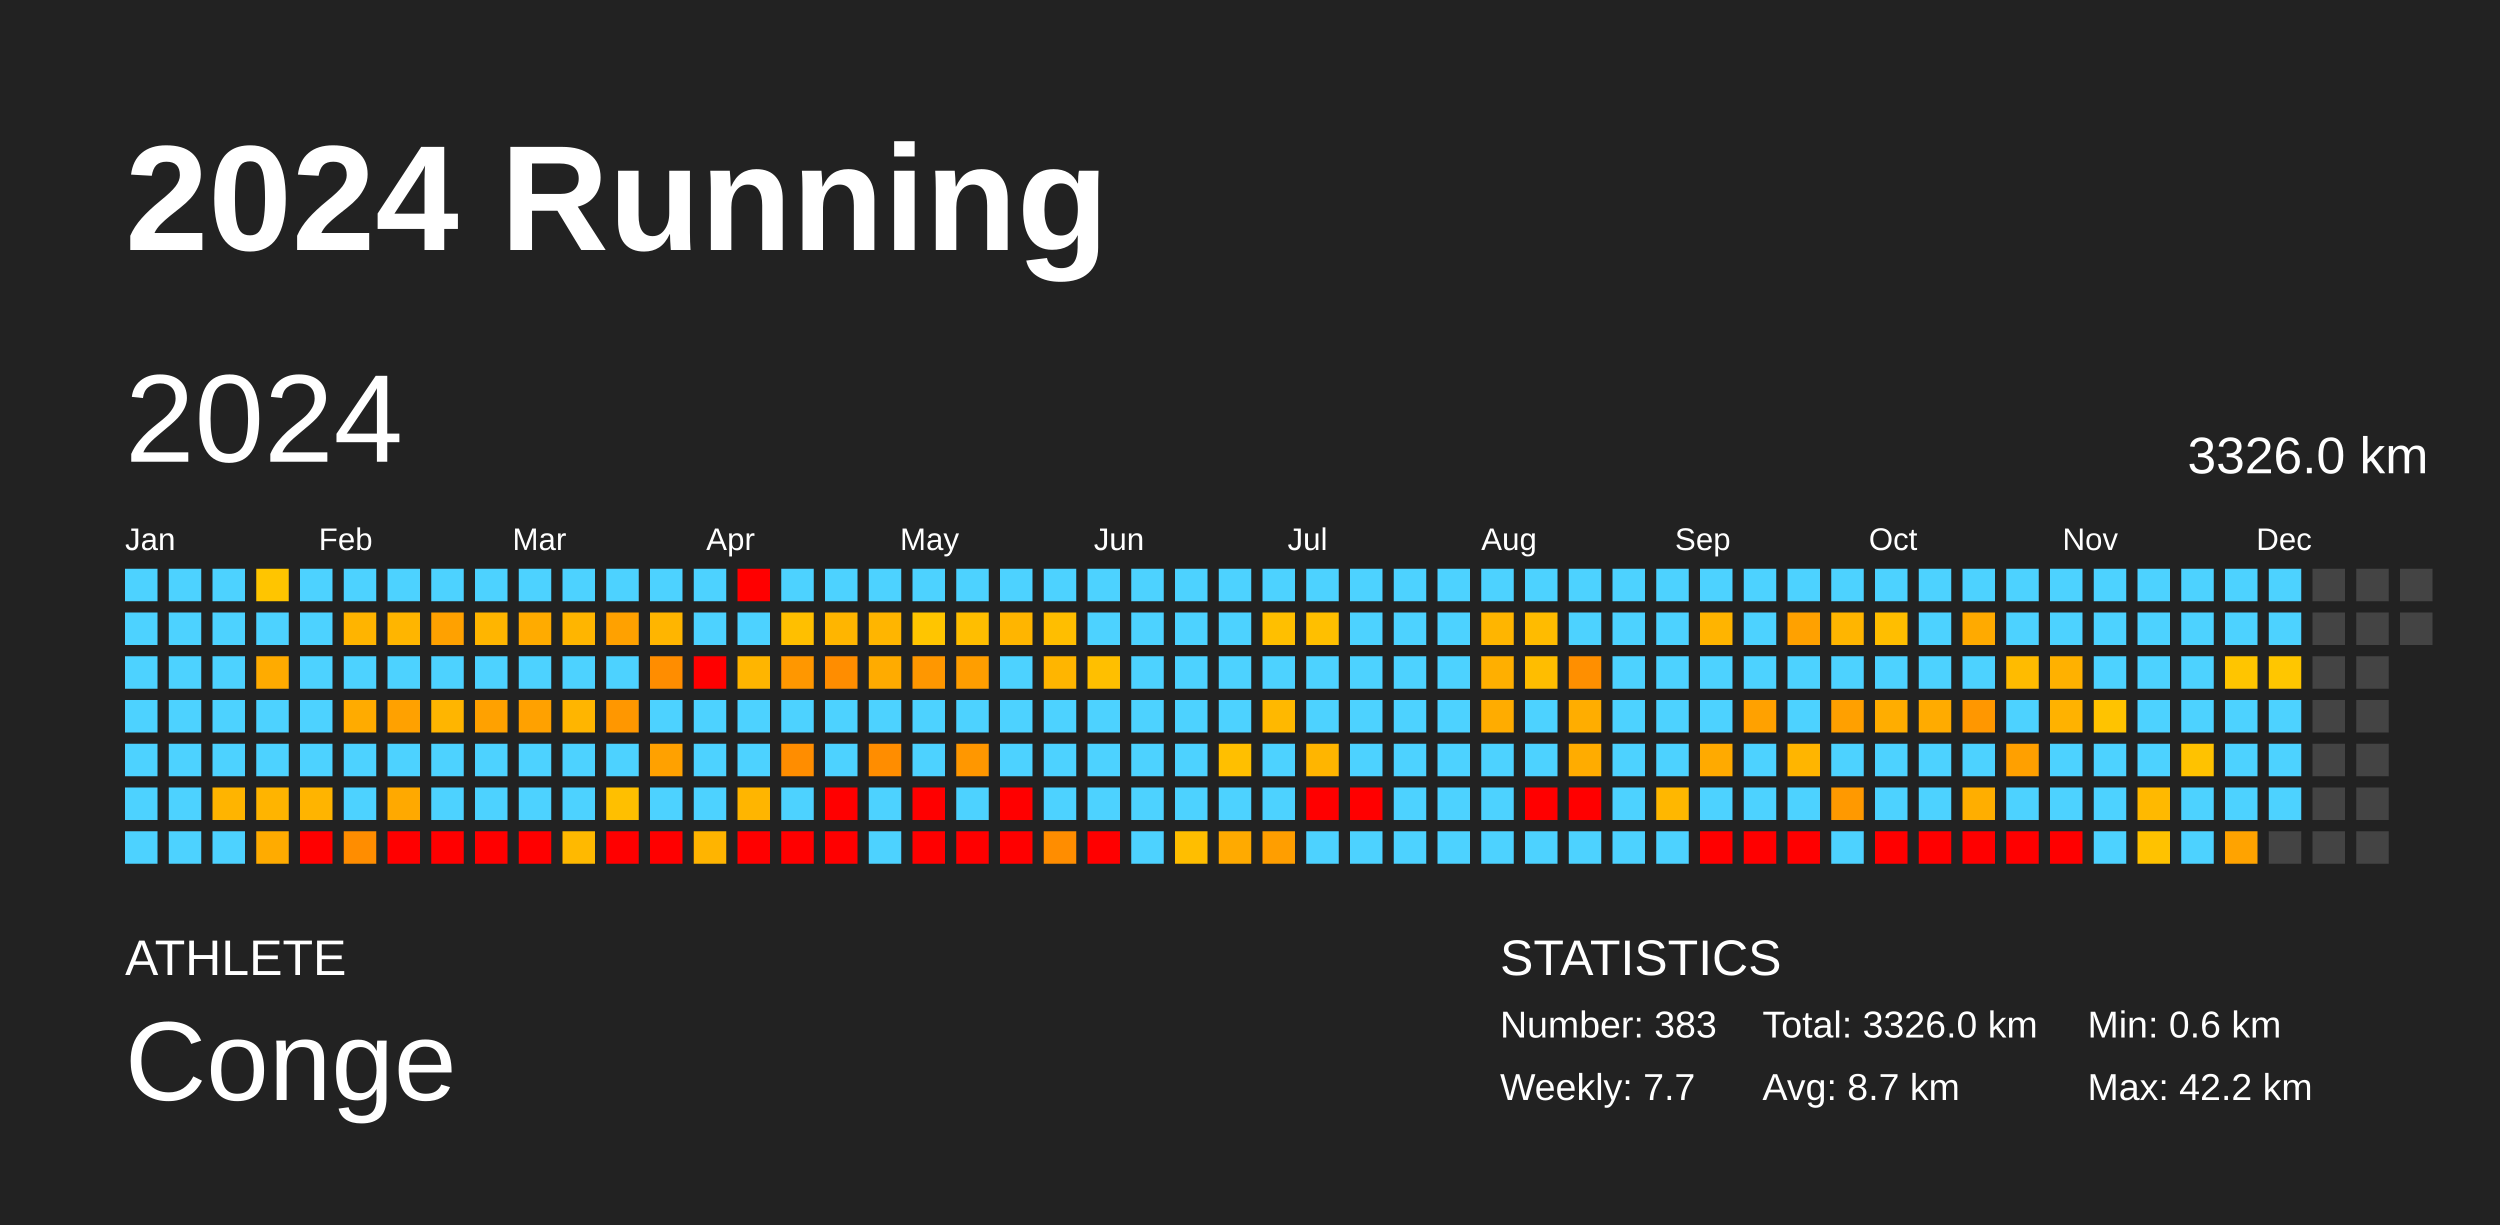
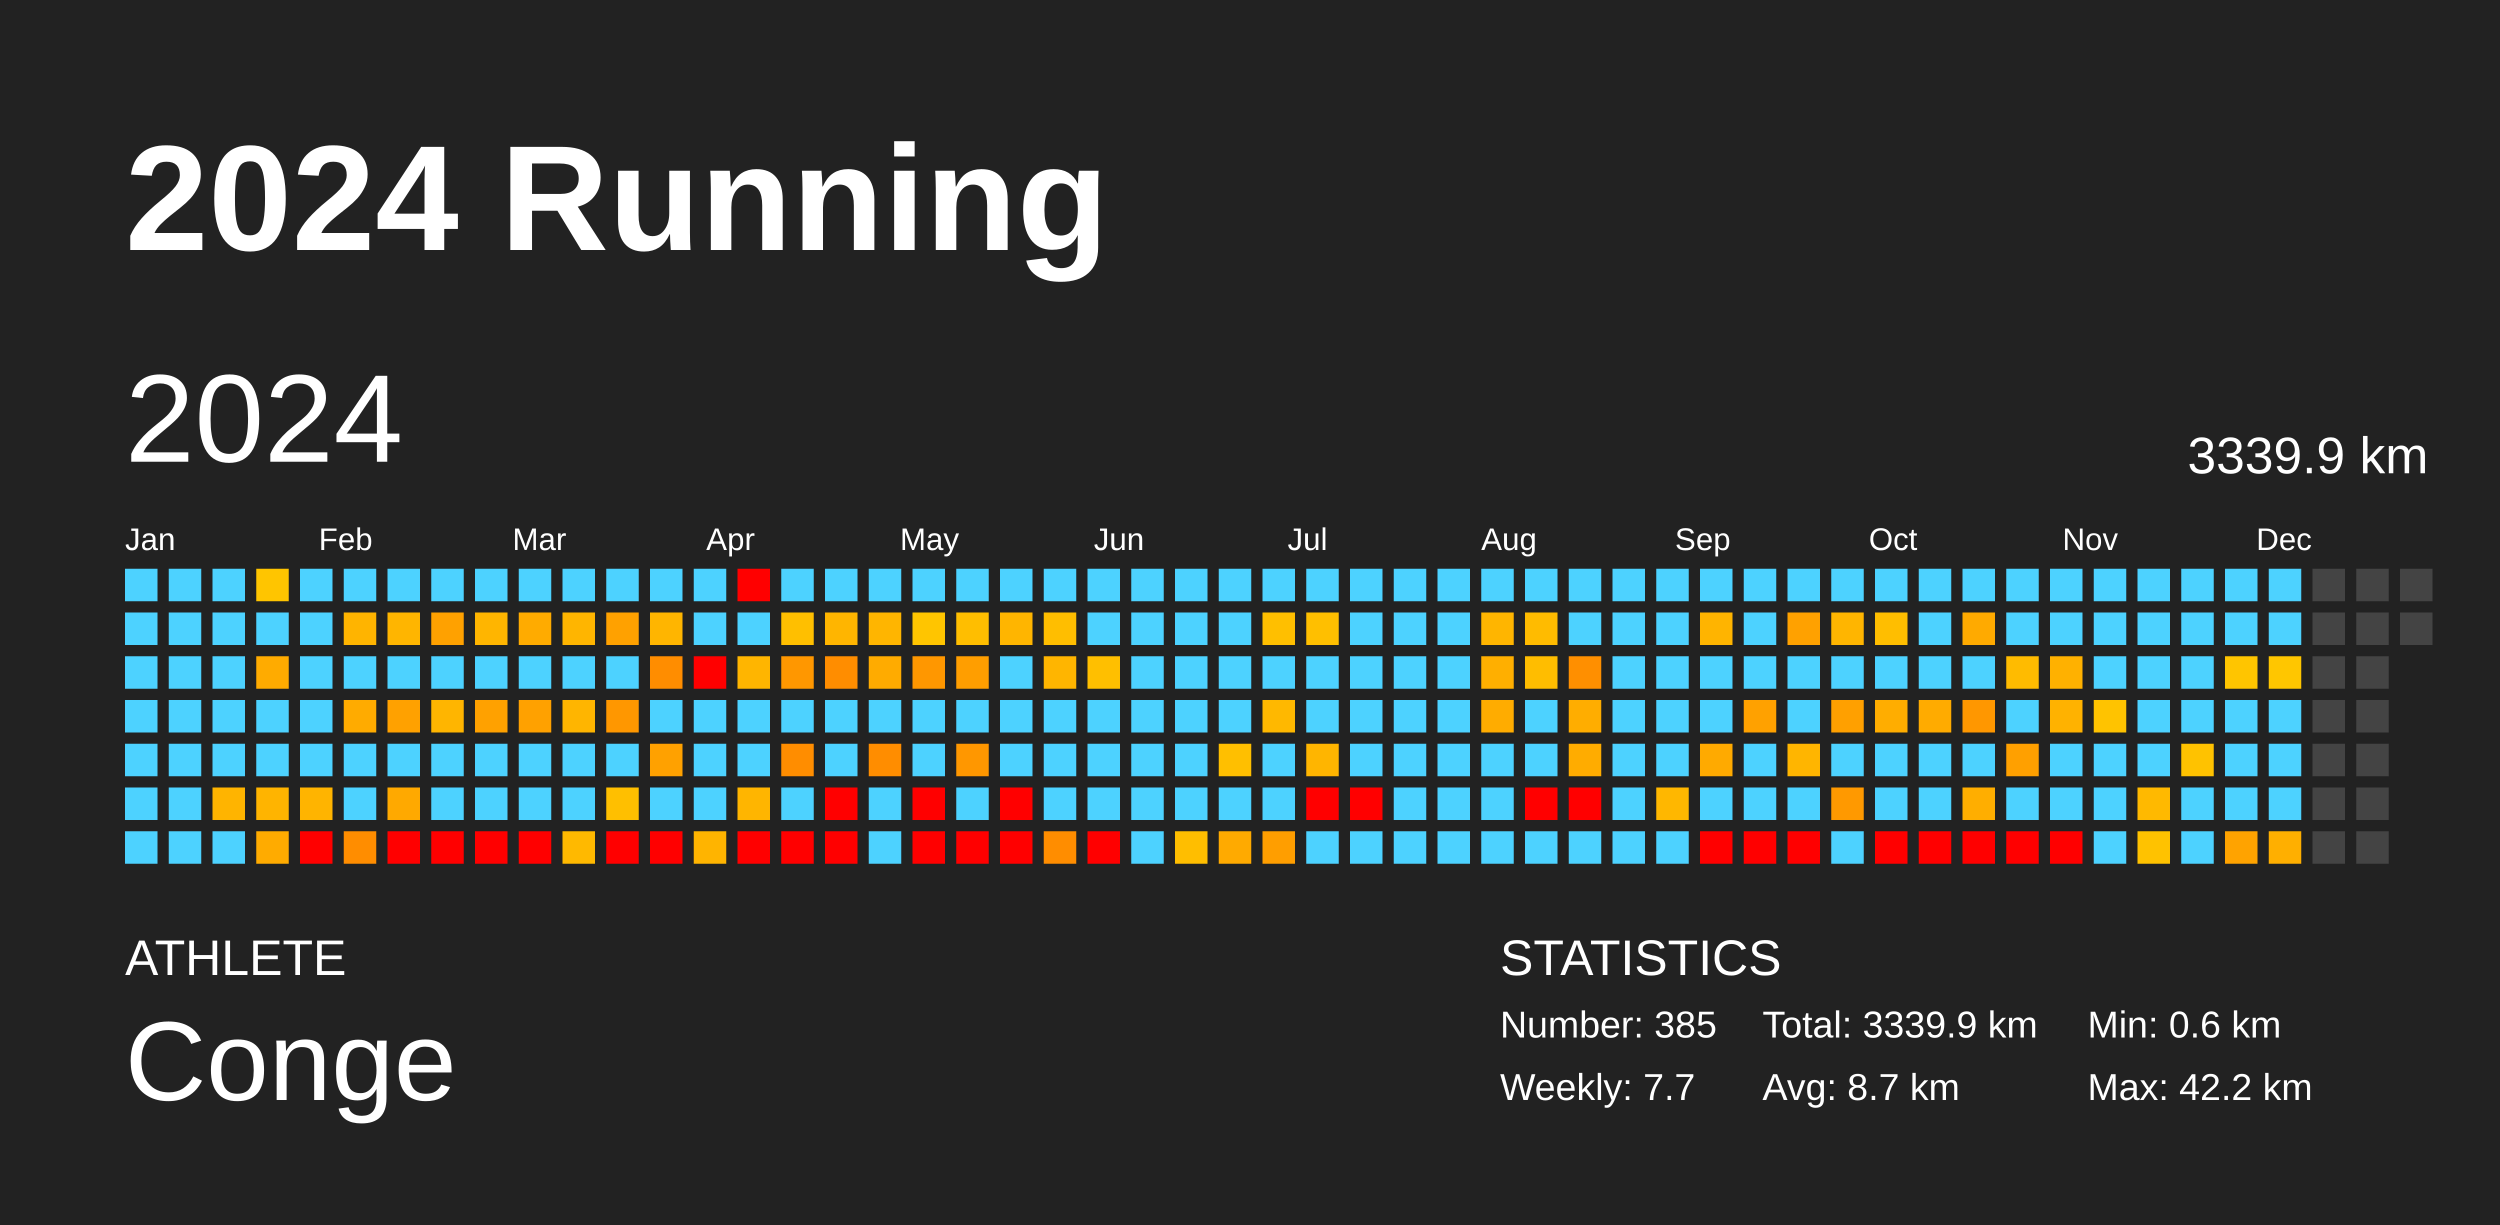
<svg xmlns="http://www.w3.org/2000/svg" baseProfile="full" height="98mm" version="1.1" viewBox="0,0,200,98" width="200mm">
  <defs />
  <rect fill="#222222" height="98" width="200" x="0" y="0" />
  <text fill="#FFFFFF" style="font-size:12px; font-family:Arial; font-weight:bold;" x="10" y="20">2024 Running</text>
  <text fill="#FFFFFF" style="font-size:4px; font-family:Arial" x="10" y="78">ATHLETE</text>
  <text fill="#FFFFFF" style="font-size:9px; font-family:Arial" x="10" y="88">Conge</text>
  <text fill="#FFFFFF" style="font-size:4px; font-family:Arial" x="120" y="78">STATISTICS</text>
-   <text fill="#FFFFFF" style="font-size:3px; font-family:Arial" x="120" y="83">Number: 383</text>
+   <text fill="#FFFFFF" style="font-size:3px; font-family:Arial" x="120" y="83">Number: 385</text>
  <text fill="#FFFFFF" style="font-size:3px; font-family:Arial" x="120" y="88">Weekly: 7.7</text>
-   <text fill="#FFFFFF" style="font-size:3px; font-family:Arial" x="141" y="83">Total: 3326.0 km</text>
+   <text fill="#FFFFFF" style="font-size:3px; font-family:Arial" x="141" y="83">Total: 3339.9 km</text>
  <text fill="#FFFFFF" style="font-size:3px; font-family:Arial" x="141" y="88">Avg: 8.7 km</text>
  <text fill="#FFFFFF" style="font-size:3px; font-family:Arial" x="167" y="83">Min: 0.6 km</text>
  <text fill="#FFFFFF" style="font-size:3px; font-family:Arial" x="167" y="88">Max: 42.2 km</text>
  <text dominant-baseline="hanging" fill="#FFFFFF" style="font-size:10.0px; font-family:Arial;" x="10" y="30">2024</text>
-   <text dominant-baseline="hanging" fill="#FFFFFF" style="font-size:4.125px; font-family:Arial;" x="175" y="35">3326.0 km</text>
+   <text dominant-baseline="hanging" fill="#FFFFFF" style="font-size:4.125px; font-family:Arial;" x="175" y="35">3339.9 km</text>
  <text fill="#FFFFFF" style="font-size:2.5px; font-family:Arial" x="10.0" y="44">Jan</text>
  <text fill="#FFFFFF" style="font-size:2.5px; font-family:Arial" x="25.5" y="44">Feb</text>
  <text fill="#FFFFFF" style="font-size:2.5px; font-family:Arial" x="41.0" y="44">Mar</text>
  <text fill="#FFFFFF" style="font-size:2.5px; font-family:Arial" x="56.5" y="44">Apr</text>
  <text fill="#FFFFFF" style="font-size:2.5px; font-family:Arial" x="72.0" y="44">May</text>
  <text fill="#FFFFFF" style="font-size:2.5px; font-family:Arial" x="87.5" y="44">Jun</text>
  <text fill="#FFFFFF" style="font-size:2.5px; font-family:Arial" x="103.0" y="44">Jul</text>
  <text fill="#FFFFFF" style="font-size:2.5px; font-family:Arial" x="118.5" y="44">Aug</text>
  <text fill="#FFFFFF" style="font-size:2.5px; font-family:Arial" x="134.0" y="44">Sep</text>
  <text fill="#FFFFFF" style="font-size:2.5px; font-family:Arial" x="149.5" y="44">Oct</text>
  <text fill="#FFFFFF" style="font-size:2.5px; font-family:Arial" x="165.0" y="44">Nov</text>
  <text fill="#FFFFFF" style="font-size:2.5px; font-family:Arial" x="180.5" y="44">Dec</text>
  <rect fill="#4dd2ff" height="2.6" width="2.6" x="10.0" y="45.5" />
  <rect fill="#4dd2ff" height="2.6" width="2.6" x="10.0" y="49.0" />
  <rect fill="#4dd2ff" height="2.6" width="2.6" x="10.0" y="52.5" />
  <rect fill="#4dd2ff" height="2.6" width="2.6" x="10.0" y="56.0" />
  <rect fill="#4dd2ff" height="2.6" width="2.6" x="10.0" y="59.5" />
  <rect fill="#4dd2ff" height="2.6" width="2.6" x="10.0" y="63.0" />
  <rect fill="#4dd2ff" height="2.6" width="2.6" x="10.0" y="66.5" />
  <rect fill="#4dd2ff" height="2.6" width="2.6" x="13.5" y="45.5" />
  <rect fill="#4dd2ff" height="2.6" width="2.6" x="13.5" y="49.0" />
  <rect fill="#4dd2ff" height="2.6" width="2.6" x="13.5" y="52.5" />
  <rect fill="#4dd2ff" height="2.6" width="2.6" x="13.5" y="56.0" />
  <rect fill="#4dd2ff" height="2.6" width="2.6" x="13.5" y="59.5" />
  <rect fill="#4dd2ff" height="2.6" width="2.6" x="13.5" y="63.0" />
  <rect fill="#4dd2ff" height="2.6" width="2.6" x="13.5" y="66.5" />
  <rect fill="#4dd2ff" height="2.6" width="2.6" x="17.0" y="45.5" />
  <rect fill="#4dd2ff" height="2.6" width="2.6" x="17.0" y="49.0" />
  <rect fill="#4dd2ff" height="2.6" width="2.6" x="17.0" y="52.5" />
  <rect fill="#4dd2ff" height="2.6" width="2.6" x="17.0" y="56.0" />
  <rect fill="#4dd2ff" height="2.6" width="2.6" x="17.0" y="59.5" />
  <rect fill="#ffb400" height="2.6" width="2.6" x="17.0" y="63.0" />
  <rect fill="#4dd2ff" height="2.6" width="2.6" x="17.0" y="66.5" />
  <rect fill="#ffc500" height="2.6" width="2.6" x="20.5" y="45.5" />
  <rect fill="#4dd2ff" height="2.6" width="2.6" x="20.5" y="49.0" />
  <rect fill="#ffab00" height="2.6" width="2.6" x="20.5" y="52.5" />
  <rect fill="#4dd2ff" height="2.6" width="2.6" x="20.5" y="56.0" />
  <rect fill="#4dd2ff" height="2.6" width="2.6" x="20.5" y="59.5" />
  <rect fill="#ffb400" height="2.6" width="2.6" x="20.5" y="63.0" />
  <rect fill="#ffab00" height="2.6" width="2.6" x="20.5" y="66.5" />
  <rect fill="#4dd2ff" height="2.6" width="2.6" x="24.0" y="45.5" />
  <rect fill="#4dd2ff" height="2.6" width="2.6" x="24.0" y="49.0" />
  <rect fill="#4dd2ff" height="2.6" width="2.6" x="24.0" y="52.5" />
  <rect fill="#4dd2ff" height="2.6" width="2.6" x="24.0" y="56.0" />
  <rect fill="#4dd2ff" height="2.6" width="2.6" x="24.0" y="59.5" />
  <rect fill="#ffb400" height="2.6" width="2.6" x="24.0" y="63.0" />
  <rect fill="red" height="2.6" width="2.6" x="24.0" y="66.5" />
  <rect fill="#4dd2ff" height="2.6" width="2.6" x="27.5" y="45.5" />
  <rect fill="#ffb400" height="2.6" width="2.6" x="27.5" y="49.0" />
  <rect fill="#4dd2ff" height="2.6" width="2.6" x="27.5" y="52.5" />
  <rect fill="#ffab00" height="2.6" width="2.6" x="27.5" y="56.0" />
  <rect fill="#4dd2ff" height="2.6" width="2.6" x="27.5" y="59.5" />
  <rect fill="#4dd2ff" height="2.6" width="2.6" x="27.5" y="63.0" />
  <rect fill="#ff8d00" height="2.6" width="2.6" x="27.5" y="66.5" />
  <rect fill="#4dd2ff" height="2.6" width="2.6" x="31.0" y="45.5" />
  <rect fill="#ffb500" height="2.6" width="2.6" x="31.0" y="49.0" />
  <rect fill="#4dd2ff" height="2.6" width="2.6" x="31.0" y="52.5" />
  <rect fill="#ffa100" height="2.6" width="2.6" x="31.0" y="56.0" />
  <rect fill="#4dd2ff" height="2.6" width="2.6" x="31.0" y="59.5" />
  <rect fill="#ffa900" height="2.6" width="2.6" x="31.0" y="63.0" />
  <rect fill="red" height="2.6" width="2.6" x="31.0" y="66.5" />
  <rect fill="#4dd2ff" height="2.6" width="2.6" x="34.5" y="45.5" />
  <rect fill="#ffa100" height="2.6" width="2.6" x="34.5" y="49.0" />
  <rect fill="#4dd2ff" height="2.6" width="2.6" x="34.5" y="52.5" />
  <rect fill="#ffb500" height="2.6" width="2.6" x="34.5" y="56.0" />
  <rect fill="#4dd2ff" height="2.6" width="2.6" x="34.5" y="59.5" />
  <rect fill="#4dd2ff" height="2.6" width="2.6" x="34.5" y="63.0" />
  <rect fill="red" height="2.6" width="2.6" x="34.5" y="66.5" />
  <rect fill="#4dd2ff" height="2.6" width="2.6" x="38.0" y="45.5" />
  <rect fill="#ffb500" height="2.6" width="2.6" x="38.0" y="49.0" />
  <rect fill="#4dd2ff" height="2.6" width="2.6" x="38.0" y="52.5" />
  <rect fill="#ffa100" height="2.6" width="2.6" x="38.0" y="56.0" />
  <rect fill="#4dd2ff" height="2.6" width="2.6" x="38.0" y="59.5" />
  <rect fill="#4dd2ff" height="2.6" width="2.6" x="38.0" y="63.0" />
  <rect fill="red" height="2.6" width="2.6" x="38.0" y="66.5" />
  <rect fill="#4dd2ff" height="2.6" width="2.6" x="41.5" y="45.5" />
  <rect fill="#ffab00" height="2.6" width="2.6" x="41.5" y="49.0" />
  <rect fill="#4dd2ff" height="2.6" width="2.6" x="41.5" y="52.5" />
  <rect fill="#ffa100" height="2.6" width="2.6" x="41.5" y="56.0" />
  <rect fill="#4dd2ff" height="2.6" width="2.6" x="41.5" y="59.5" />
  <rect fill="#4dd2ff" height="2.6" width="2.6" x="41.5" y="63.0" />
  <rect fill="red" height="2.6" width="2.6" x="41.5" y="66.5" />
  <rect fill="#4dd2ff" height="2.6" width="2.6" x="45.0" y="45.5" />
  <rect fill="#ffb500" height="2.6" width="2.6" x="45.0" y="49.0" />
  <rect fill="#4dd2ff" height="2.6" width="2.6" x="45.0" y="52.5" />
  <rect fill="#ffb500" height="2.6" width="2.6" x="45.0" y="56.0" />
  <rect fill="#4dd2ff" height="2.6" width="2.6" x="45.0" y="59.5" />
  <rect fill="#4dd2ff" height="2.6" width="2.6" x="45.0" y="63.0" />
  <rect fill="#ffb900" height="2.6" width="2.6" x="45.0" y="66.5" />
  <rect fill="#4dd2ff" height="2.6" width="2.6" x="48.5" y="45.5" />
  <rect fill="#ffa100" height="2.6" width="2.6" x="48.5" y="49.0" />
  <rect fill="#4dd2ff" height="2.6" width="2.6" x="48.5" y="52.5" />
  <rect fill="#ff9700" height="2.6" width="2.6" x="48.5" y="56.0" />
  <rect fill="#4dd2ff" height="2.6" width="2.6" x="48.5" y="59.5" />
  <rect fill="#ffbf00" height="2.6" width="2.6" x="48.5" y="63.0" />
  <rect fill="red" height="2.6" width="2.6" x="48.5" y="66.5" />
  <rect fill="#4dd2ff" height="2.6" width="2.6" x="52.0" y="45.5" />
  <rect fill="#ffb500" height="2.6" width="2.6" x="52.0" y="49.0" />
  <rect fill="#ff8d00" height="2.6" width="2.6" x="52.0" y="52.5" />
  <rect fill="#4dd2ff" height="2.6" width="2.6" x="52.0" y="56.0" />
  <rect fill="#ffa100" height="2.6" width="2.6" x="52.0" y="59.5" />
  <rect fill="#4dd2ff" height="2.6" width="2.6" x="52.0" y="63.0" />
  <rect fill="red" height="2.6" width="2.6" x="52.0" y="66.5" />
  <rect fill="#4dd2ff" height="2.6" width="2.6" x="55.5" y="45.5" />
  <rect fill="#4dd2ff" height="2.6" width="2.6" x="55.5" y="49.0" />
  <rect fill="red" height="2.6" width="2.6" x="55.5" y="52.5" />
  <rect fill="#4dd2ff" height="2.6" width="2.6" x="55.5" y="56.0" />
  <rect fill="#4dd2ff" height="2.6" width="2.6" x="55.5" y="59.5" />
  <rect fill="#4dd2ff" height="2.6" width="2.6" x="55.5" y="63.0" />
  <rect fill="#ffb400" height="2.6" width="2.6" x="55.5" y="66.5" />
  <rect fill="red" height="2.6" width="2.6" x="59.0" y="45.5" />
  <rect fill="#4dd2ff" height="2.6" width="2.6" x="59.0" y="49.0" />
  <rect fill="#ffb500" height="2.6" width="2.6" x="59.0" y="52.5" />
  <rect fill="#4dd2ff" height="2.6" width="2.6" x="59.0" y="56.0" />
  <rect fill="#4dd2ff" height="2.6" width="2.6" x="59.0" y="59.5" />
  <rect fill="#ffb500" height="2.6" width="2.6" x="59.0" y="63.0" />
  <rect fill="red" height="2.6" width="2.6" x="59.0" y="66.5" />
  <rect fill="#4dd2ff" height="2.6" width="2.6" x="62.5" y="45.5" />
  <rect fill="#ffbf00" height="2.6" width="2.6" x="62.5" y="49.0" />
  <rect fill="#ff9700" height="2.6" width="2.6" x="62.5" y="52.5" />
  <rect fill="#4dd2ff" height="2.6" width="2.6" x="62.5" y="56.0" />
  <rect fill="#ff8d00" height="2.6" width="2.6" x="62.5" y="59.5" />
  <rect fill="#4dd2ff" height="2.6" width="2.6" x="62.5" y="63.0" />
  <rect fill="red" height="2.6" width="2.6" x="62.5" y="66.5" />
  <rect fill="#4dd2ff" height="2.6" width="2.6" x="66.0" y="45.5" />
  <rect fill="#ffb500" height="2.6" width="2.6" x="66.0" y="49.0" />
  <rect fill="#ff8d00" height="2.6" width="2.6" x="66.0" y="52.5" />
  <rect fill="#4dd2ff" height="2.6" width="2.6" x="66.0" y="56.0" />
  <rect fill="#4dd2ff" height="2.6" width="2.6" x="66.0" y="59.5" />
  <rect fill="red" height="2.6" width="2.6" x="66.0" y="63.0" />
  <rect fill="red" height="2.6" width="2.6" x="66.0" y="66.5" />
  <rect fill="#4dd2ff" height="2.6" width="2.6" x="69.5" y="45.5" />
  <rect fill="#ffb500" height="2.6" width="2.6" x="69.5" y="49.0" />
  <rect fill="#ffab00" height="2.6" width="2.6" x="69.5" y="52.5" />
  <rect fill="#4dd2ff" height="2.6" width="2.6" x="69.5" y="56.0" />
  <rect fill="#ff8d00" height="2.6" width="2.6" x="69.5" y="59.5" />
  <rect fill="#4dd2ff" height="2.6" width="2.6" x="69.5" y="63.0" />
  <rect fill="#4dd2ff" height="2.6" width="2.6" x="69.5" y="66.5" />
  <rect fill="#4dd2ff" height="2.6" width="2.6" x="73.0" y="45.5" />
  <rect fill="#ffc500" height="2.6" width="2.6" x="73.0" y="49.0" />
  <rect fill="#ff9700" height="2.6" width="2.6" x="73.0" y="52.5" />
  <rect fill="#4dd2ff" height="2.6" width="2.6" x="73.0" y="56.0" />
  <rect fill="#4dd2ff" height="2.6" width="2.6" x="73.0" y="59.5" />
  <rect fill="red" height="2.6" width="2.6" x="73.0" y="63.0" />
  <rect fill="red" height="2.6" width="2.6" x="73.0" y="66.5" />
  <rect fill="#4dd2ff" height="2.6" width="2.6" x="76.5" y="45.5" />
  <rect fill="#ffbe00" height="2.6" width="2.6" x="76.5" y="49.0" />
  <rect fill="#ff9e00" height="2.6" width="2.6" x="76.5" y="52.5" />
  <rect fill="#4dd2ff" height="2.6" width="2.6" x="76.5" y="56.0" />
  <rect fill="#ff9700" height="2.6" width="2.6" x="76.5" y="59.5" />
  <rect fill="#4dd2ff" height="2.6" width="2.6" x="76.5" y="63.0" />
  <rect fill="red" height="2.6" width="2.6" x="76.5" y="66.5" />
  <rect fill="#4dd2ff" height="2.6" width="2.6" x="80.0" y="45.5" />
  <rect fill="#ffb500" height="2.6" width="2.6" x="80.0" y="49.0" />
  <rect fill="#4dd2ff" height="2.6" width="2.6" x="80.0" y="52.5" />
  <rect fill="#4dd2ff" height="2.6" width="2.6" x="80.0" y="56.0" />
  <rect fill="#4dd2ff" height="2.6" width="2.6" x="80.0" y="59.5" />
  <rect fill="red" height="2.6" width="2.6" x="80.0" y="63.0" />
  <rect fill="red" height="2.6" width="2.6" x="80.0" y="66.5" />
  <rect fill="#4dd2ff" height="2.6" width="2.6" x="83.5" y="45.5" />
  <rect fill="#ffbe00" height="2.6" width="2.6" x="83.5" y="49.0" />
  <rect fill="#ffb500" height="2.6" width="2.6" x="83.5" y="52.5" />
  <rect fill="#4dd2ff" height="2.6" width="2.6" x="83.5" y="56.0" />
  <rect fill="#4dd2ff" height="2.6" width="2.6" x="83.5" y="59.5" />
  <rect fill="#4dd2ff" height="2.6" width="2.6" x="83.5" y="63.0" />
  <rect fill="#ff8d00" height="2.6" width="2.6" x="83.5" y="66.5" />
  <rect fill="#4dd2ff" height="2.6" width="2.6" x="87.0" y="45.5" />
  <rect fill="#4dd2ff" height="2.6" width="2.6" x="87.0" y="49.0" />
  <rect fill="#ffbf00" height="2.6" width="2.6" x="87.0" y="52.5" />
  <rect fill="#4dd2ff" height="2.6" width="2.6" x="87.0" y="56.0" />
  <rect fill="#4dd2ff" height="2.6" width="2.6" x="87.0" y="59.5" />
  <rect fill="#4dd2ff" height="2.6" width="2.6" x="87.0" y="63.0" />
  <rect fill="red" height="2.6" width="2.6" x="87.0" y="66.5" />
  <rect fill="#4dd2ff" height="2.6" width="2.6" x="90.5" y="45.5" />
  <rect fill="#4dd2ff" height="2.6" width="2.6" x="90.5" y="49.0" />
  <rect fill="#4dd2ff" height="2.6" width="2.6" x="90.5" y="52.5" />
  <rect fill="#4dd2ff" height="2.6" width="2.6" x="90.5" y="56.0" />
  <rect fill="#4dd2ff" height="2.6" width="2.6" x="90.5" y="59.5" />
  <rect fill="#4dd2ff" height="2.6" width="2.6" x="90.5" y="63.0" />
  <rect fill="#4dd2ff" height="2.6" width="2.6" x="90.5" y="66.5" />
  <rect fill="#4dd2ff" height="2.6" width="2.6" x="94.0" y="45.5" />
  <rect fill="#4dd2ff" height="2.6" width="2.6" x="94.0" y="49.0" />
  <rect fill="#4dd2ff" height="2.6" width="2.6" x="94.0" y="52.5" />
  <rect fill="#4dd2ff" height="2.6" width="2.6" x="94.0" y="56.0" />
  <rect fill="#4dd2ff" height="2.6" width="2.6" x="94.0" y="59.5" />
  <rect fill="#4dd2ff" height="2.6" width="2.6" x="94.0" y="63.0" />
  <rect fill="#ffbe00" height="2.6" width="2.6" x="94.0" y="66.5" />
  <rect fill="#4dd2ff" height="2.6" width="2.6" x="97.5" y="45.5" />
  <rect fill="#4dd2ff" height="2.6" width="2.6" x="97.5" y="49.0" />
  <rect fill="#4dd2ff" height="2.6" width="2.6" x="97.5" y="52.5" />
  <rect fill="#4dd2ff" height="2.6" width="2.6" x="97.5" y="56.0" />
  <rect fill="#ffbf00" height="2.6" width="2.6" x="97.5" y="59.5" />
  <rect fill="#4dd2ff" height="2.6" width="2.6" x="97.5" y="63.0" />
  <rect fill="#ffaa00" height="2.6" width="2.6" x="97.5" y="66.5" />
  <rect fill="#4dd2ff" height="2.6" width="2.6" x="101.0" y="45.5" />
  <rect fill="#ffbf00" height="2.6" width="2.6" x="101.0" y="49.0" />
  <rect fill="#4dd2ff" height="2.6" width="2.6" x="101.0" y="52.5" />
  <rect fill="#ffb800" height="2.6" width="2.6" x="101.0" y="56.0" />
  <rect fill="#4dd2ff" height="2.6" width="2.6" x="101.0" y="59.5" />
  <rect fill="#4dd2ff" height="2.6" width="2.6" x="101.0" y="63.0" />
  <rect fill="#ff9e00" height="2.6" width="2.6" x="101.0" y="66.5" />
  <rect fill="#4dd2ff" height="2.6" width="2.6" x="104.5" y="45.5" />
  <rect fill="#ffbf00" height="2.6" width="2.6" x="104.5" y="49.0" />
  <rect fill="#4dd2ff" height="2.6" width="2.6" x="104.5" y="52.5" />
  <rect fill="#4dd2ff" height="2.6" width="2.6" x="104.5" y="56.0" />
  <rect fill="#ffb500" height="2.6" width="2.6" x="104.5" y="59.5" />
  <rect fill="red" height="2.6" width="2.6" x="104.5" y="63.0" />
  <rect fill="#4dd2ff" height="2.6" width="2.6" x="104.5" y="66.5" />
  <rect fill="#4dd2ff" height="2.6" width="2.6" x="108.0" y="45.5" />
  <rect fill="#4dd2ff" height="2.6" width="2.6" x="108.0" y="49.0" />
  <rect fill="#4dd2ff" height="2.6" width="2.6" x="108.0" y="52.5" />
  <rect fill="#4dd2ff" height="2.6" width="2.6" x="108.0" y="56.0" />
  <rect fill="#4dd2ff" height="2.6" width="2.6" x="108.0" y="59.5" />
  <rect fill="red" height="2.6" width="2.6" x="108.0" y="63.0" />
  <rect fill="#4dd2ff" height="2.6" width="2.6" x="108.0" y="66.5" />
  <rect fill="#4dd2ff" height="2.6" width="2.6" x="111.5" y="45.5" />
  <rect fill="#4dd2ff" height="2.6" width="2.6" x="111.5" y="49.0" />
  <rect fill="#4dd2ff" height="2.6" width="2.6" x="111.5" y="52.5" />
  <rect fill="#4dd2ff" height="2.6" width="2.6" x="111.5" y="56.0" />
  <rect fill="#4dd2ff" height="2.6" width="2.6" x="111.5" y="59.5" />
  <rect fill="#4dd2ff" height="2.6" width="2.6" x="111.5" y="63.0" />
  <rect fill="#4dd2ff" height="2.6" width="2.6" x="111.5" y="66.5" />
  <rect fill="#4dd2ff" height="2.6" width="2.6" x="115.0" y="45.5" />
  <rect fill="#4dd2ff" height="2.6" width="2.6" x="115.0" y="49.0" />
  <rect fill="#4dd2ff" height="2.6" width="2.6" x="115.0" y="52.5" />
  <rect fill="#4dd2ff" height="2.6" width="2.6" x="115.0" y="56.0" />
  <rect fill="#4dd2ff" height="2.6" width="2.6" x="115.0" y="59.5" />
  <rect fill="#4dd2ff" height="2.6" width="2.6" x="115.0" y="63.0" />
  <rect fill="#4dd2ff" height="2.6" width="2.6" x="115.0" y="66.5" />
  <rect fill="#4dd2ff" height="2.6" width="2.6" x="118.5" y="45.5" />
  <rect fill="#ffb500" height="2.6" width="2.6" x="118.5" y="49.0" />
  <rect fill="#ffaf00" height="2.6" width="2.6" x="118.5" y="52.5" />
  <rect fill="#ffac00" height="2.6" width="2.6" x="118.5" y="56.0" />
  <rect fill="#4dd2ff" height="2.6" width="2.6" x="118.5" y="59.5" />
  <rect fill="#4dd2ff" height="2.6" width="2.6" x="118.5" y="63.0" />
  <rect fill="#4dd2ff" height="2.6" width="2.6" x="118.5" y="66.5" />
  <rect fill="#4dd2ff" height="2.6" width="2.6" x="122.0" y="45.5" />
  <rect fill="#ffbb00" height="2.6" width="2.6" x="122.0" y="49.0" />
  <rect fill="#ffbd00" height="2.6" width="2.6" x="122.0" y="52.5" />
  <rect fill="#4dd2ff" height="2.6" width="2.6" x="122.0" y="56.0" />
  <rect fill="#4dd2ff" height="2.6" width="2.6" x="122.0" y="59.5" />
  <rect fill="red" height="2.6" width="2.6" x="122.0" y="63.0" />
  <rect fill="#4dd2ff" height="2.6" width="2.6" x="122.0" y="66.5" />
  <rect fill="#4dd2ff" height="2.6" width="2.6" x="125.5" y="45.5" />
  <rect fill="#4dd2ff" height="2.6" width="2.6" x="125.5" y="49.0" />
  <rect fill="#ff8f00" height="2.6" width="2.6" x="125.5" y="52.5" />
  <rect fill="#ffad00" height="2.6" width="2.6" x="125.5" y="56.0" />
  <rect fill="#ffac00" height="2.6" width="2.6" x="125.5" y="59.5" />
  <rect fill="red" height="2.6" width="2.6" x="125.5" y="63.0" />
  <rect fill="#4dd2ff" height="2.6" width="2.6" x="125.5" y="66.5" />
  <rect fill="#4dd2ff" height="2.6" width="2.6" x="129.0" y="45.5" />
  <rect fill="#4dd2ff" height="2.6" width="2.6" x="129.0" y="49.0" />
  <rect fill="#4dd2ff" height="2.6" width="2.6" x="129.0" y="52.5" />
  <rect fill="#4dd2ff" height="2.6" width="2.6" x="129.0" y="56.0" />
  <rect fill="#4dd2ff" height="2.6" width="2.6" x="129.0" y="59.5" />
  <rect fill="#4dd2ff" height="2.6" width="2.6" x="129.0" y="63.0" />
  <rect fill="#4dd2ff" height="2.6" width="2.6" x="129.0" y="66.5" />
  <rect fill="#4dd2ff" height="2.6" width="2.6" x="132.5" y="45.5" />
  <rect fill="#4dd2ff" height="2.6" width="2.6" x="132.5" y="49.0" />
  <rect fill="#4dd2ff" height="2.6" width="2.6" x="132.5" y="52.5" />
  <rect fill="#4dd2ff" height="2.6" width="2.6" x="132.5" y="56.0" />
  <rect fill="#4dd2ff" height="2.6" width="2.6" x="132.5" y="59.5" />
  <rect fill="#ffb700" height="2.6" width="2.6" x="132.5" y="63.0" />
  <rect fill="#4dd2ff" height="2.6" width="2.6" x="132.5" y="66.5" />
  <rect fill="#4dd2ff" height="2.6" width="2.6" x="136.0" y="45.5" />
  <rect fill="#ffb400" height="2.6" width="2.6" x="136.0" y="49.0" />
  <rect fill="#4dd2ff" height="2.6" width="2.6" x="136.0" y="52.5" />
  <rect fill="#4dd2ff" height="2.6" width="2.6" x="136.0" y="56.0" />
  <rect fill="#ffaa00" height="2.6" width="2.6" x="136.0" y="59.5" />
  <rect fill="#4dd2ff" height="2.6" width="2.6" x="136.0" y="63.0" />
  <rect fill="red" height="2.6" width="2.6" x="136.0" y="66.5" />
  <rect fill="#4dd2ff" height="2.6" width="2.6" x="139.5" y="45.5" />
  <rect fill="#4dd2ff" height="2.6" width="2.6" x="139.5" y="49.0" />
  <rect fill="#4dd2ff" height="2.6" width="2.6" x="139.5" y="52.5" />
  <rect fill="#ffa100" height="2.6" width="2.6" x="139.5" y="56.0" />
  <rect fill="#4dd2ff" height="2.6" width="2.6" x="139.5" y="59.5" />
  <rect fill="#4dd2ff" height="2.6" width="2.6" x="139.5" y="63.0" />
  <rect fill="red" height="2.6" width="2.6" x="139.5" y="66.5" />
  <rect fill="#4dd2ff" height="2.6" width="2.6" x="143.0" y="45.5" />
  <rect fill="#ffa100" height="2.6" width="2.6" x="143.0" y="49.0" />
  <rect fill="#4dd2ff" height="2.6" width="2.6" x="143.0" y="52.5" />
  <rect fill="#4dd2ff" height="2.6" width="2.6" x="143.0" y="56.0" />
  <rect fill="#ffb500" height="2.6" width="2.6" x="143.0" y="59.5" />
  <rect fill="#4dd2ff" height="2.6" width="2.6" x="143.0" y="63.0" />
  <rect fill="red" height="2.6" width="2.6" x="143.0" y="66.5" />
  <rect fill="#4dd2ff" height="2.6" width="2.6" x="146.5" y="45.5" />
  <rect fill="#ffb500" height="2.6" width="2.6" x="146.5" y="49.0" />
  <rect fill="#4dd2ff" height="2.6" width="2.6" x="146.5" y="52.5" />
  <rect fill="#ffa000" height="2.6" width="2.6" x="146.5" y="56.0" />
  <rect fill="#4dd2ff" height="2.6" width="2.6" x="146.5" y="59.5" />
  <rect fill="#ff9900" height="2.6" width="2.6" x="146.5" y="63.0" />
  <rect fill="#4dd2ff" height="2.6" width="2.6" x="146.5" y="66.5" />
  <rect fill="#4dd2ff" height="2.6" width="2.6" x="150.0" y="45.5" />
  <rect fill="#ffbe00" height="2.6" width="2.6" x="150.0" y="49.0" />
  <rect fill="#4dd2ff" height="2.6" width="2.6" x="150.0" y="52.5" />
  <rect fill="#ffad00" height="2.6" width="2.6" x="150.0" y="56.0" />
  <rect fill="#4dd2ff" height="2.6" width="2.6" x="150.0" y="59.5" />
  <rect fill="#4dd2ff" height="2.6" width="2.6" x="150.0" y="63.0" />
  <rect fill="red" height="2.6" width="2.6" x="150.0" y="66.5" />
  <rect fill="#4dd2ff" height="2.6" width="2.6" x="153.5" y="45.5" />
  <rect fill="#4dd2ff" height="2.6" width="2.6" x="153.5" y="49.0" />
  <rect fill="#4dd2ff" height="2.6" width="2.6" x="153.5" y="52.5" />
  <rect fill="#ffab00" height="2.6" width="2.6" x="153.5" y="56.0" />
  <rect fill="#4dd2ff" height="2.6" width="2.6" x="153.5" y="59.5" />
  <rect fill="#4dd2ff" height="2.6" width="2.6" x="153.5" y="63.0" />
  <rect fill="red" height="2.6" width="2.6" x="153.5" y="66.5" />
  <rect fill="#4dd2ff" height="2.6" width="2.6" x="157.0" y="45.5" />
  <rect fill="#ffaa00" height="2.6" width="2.6" x="157.0" y="49.0" />
  <rect fill="#4dd2ff" height="2.6" width="2.6" x="157.0" y="52.5" />
  <rect fill="#ff9700" height="2.6" width="2.6" x="157.0" y="56.0" />
  <rect fill="#4dd2ff" height="2.6" width="2.6" x="157.0" y="59.5" />
  <rect fill="#ffae00" height="2.6" width="2.6" x="157.0" y="63.0" />
  <rect fill="red" height="2.6" width="2.6" x="157.0" y="66.5" />
  <rect fill="#4dd2ff" height="2.6" width="2.6" x="160.5" y="45.5" />
  <rect fill="#4dd2ff" height="2.6" width="2.6" x="160.5" y="49.0" />
  <rect fill="#ffbb00" height="2.6" width="2.6" x="160.5" y="52.5" />
  <rect fill="#4dd2ff" height="2.6" width="2.6" x="160.5" y="56.0" />
  <rect fill="#ffa000" height="2.6" width="2.6" x="160.5" y="59.5" />
  <rect fill="#4dd2ff" height="2.6" width="2.6" x="160.5" y="63.0" />
  <rect fill="red" height="2.6" width="2.6" x="160.5" y="66.5" />
  <rect fill="#4dd2ff" height="2.6" width="2.6" x="164.0" y="45.5" />
  <rect fill="#4dd2ff" height="2.6" width="2.6" x="164.0" y="49.0" />
  <rect fill="#ffb100" height="2.6" width="2.6" x="164.0" y="52.5" />
  <rect fill="#ffb200" height="2.6" width="2.6" x="164.0" y="56.0" />
  <rect fill="#4dd2ff" height="2.6" width="2.6" x="164.0" y="59.5" />
  <rect fill="#4dd2ff" height="2.6" width="2.6" x="164.0" y="63.0" />
  <rect fill="red" height="2.6" width="2.6" x="164.0" y="66.5" />
  <rect fill="#4dd2ff" height="2.6" width="2.6" x="167.5" y="45.5" />
  <rect fill="#4dd2ff" height="2.6" width="2.6" x="167.5" y="49.0" />
  <rect fill="#4dd2ff" height="2.6" width="2.6" x="167.5" y="52.5" />
  <rect fill="#ffc300" height="2.6" width="2.6" x="167.5" y="56.0" />
  <rect fill="#4dd2ff" height="2.6" width="2.6" x="167.5" y="59.5" />
  <rect fill="#4dd2ff" height="2.6" width="2.6" x="167.5" y="63.0" />
  <rect fill="#4dd2ff" height="2.6" width="2.6" x="167.5" y="66.5" />
  <rect fill="#4dd2ff" height="2.6" width="2.6" x="171.0" y="45.5" />
  <rect fill="#4dd2ff" height="2.6" width="2.6" x="171.0" y="49.0" />
  <rect fill="#4dd2ff" height="2.6" width="2.6" x="171.0" y="52.5" />
  <rect fill="#4dd2ff" height="2.6" width="2.6" x="171.0" y="56.0" />
  <rect fill="#4dd2ff" height="2.6" width="2.6" x="171.0" y="59.5" />
  <rect fill="#ffb900" height="2.6" width="2.6" x="171.0" y="63.0" />
  <rect fill="#ffc200" height="2.6" width="2.6" x="171.0" y="66.5" />
  <rect fill="#4dd2ff" height="2.6" width="2.6" x="174.5" y="45.5" />
  <rect fill="#4dd2ff" height="2.6" width="2.6" x="174.5" y="49.0" />
  <rect fill="#4dd2ff" height="2.6" width="2.6" x="174.5" y="52.5" />
  <rect fill="#4dd2ff" height="2.6" width="2.6" x="174.5" y="56.0" />
  <rect fill="#ffc200" height="2.6" width="2.6" x="174.5" y="59.5" />
  <rect fill="#4dd2ff" height="2.6" width="2.6" x="174.5" y="63.0" />
  <rect fill="#4dd2ff" height="2.6" width="2.6" x="174.5" y="66.5" />
  <rect fill="#4dd2ff" height="2.6" width="2.6" x="178.0" y="45.5" />
  <rect fill="#4dd2ff" height="2.6" width="2.6" x="178.0" y="49.0" />
  <rect fill="#ffc500" height="2.6" width="2.6" x="178.0" y="52.5" />
  <rect fill="#4dd2ff" height="2.6" width="2.6" x="178.0" y="56.0" />
  <rect fill="#4dd2ff" height="2.6" width="2.6" x="178.0" y="59.5" />
  <rect fill="#4dd2ff" height="2.6" width="2.6" x="178.0" y="63.0" />
  <rect fill="#ffa300" height="2.6" width="2.6" x="178.0" y="66.5" />
  <rect fill="#4dd2ff" height="2.6" width="2.6" x="181.5" y="45.5" />
  <rect fill="#4dd2ff" height="2.6" width="2.6" x="181.5" y="49.0" />
  <rect fill="#ffc600" height="2.6" width="2.6" x="181.5" y="52.5" />
  <rect fill="#4dd2ff" height="2.6" width="2.6" x="181.5" y="56.0" />
  <rect fill="#4dd2ff" height="2.6" width="2.6" x="181.5" y="59.5" />
  <rect fill="#4dd2ff" height="2.6" width="2.6" x="181.5" y="63.0" />
-   <rect fill="#444444" height="2.6" width="2.6" x="181.5" y="66.5" />
+   <rect fill="#ffaf00" height="2.6" width="2.6" x="181.5" y="66.5" />
  <rect fill="#444444" height="2.6" width="2.6" x="185.0" y="45.5" />
  <rect fill="#444444" height="2.6" width="2.6" x="185.0" y="49.0" />
  <rect fill="#444444" height="2.6" width="2.6" x="185.0" y="52.5" />
  <rect fill="#444444" height="2.6" width="2.6" x="185.0" y="56.0" />
  <rect fill="#444444" height="2.6" width="2.6" x="185.0" y="59.5" />
  <rect fill="#444444" height="2.6" width="2.6" x="185.0" y="63.0" />
  <rect fill="#444444" height="2.6" width="2.6" x="185.0" y="66.5" />
  <rect fill="#444444" height="2.6" width="2.6" x="188.5" y="45.5" />
  <rect fill="#444444" height="2.6" width="2.6" x="188.5" y="49.0" />
  <rect fill="#444444" height="2.6" width="2.6" x="188.5" y="52.5" />
  <rect fill="#444444" height="2.6" width="2.6" x="188.5" y="56.0" />
  <rect fill="#444444" height="2.6" width="2.6" x="188.5" y="59.5" />
  <rect fill="#444444" height="2.6" width="2.6" x="188.5" y="63.0" />
  <rect fill="#444444" height="2.6" width="2.6" x="188.5" y="66.5" />
  <rect fill="#444444" height="2.6" width="2.6" x="192.0" y="45.5" />
  <rect fill="#444444" height="2.6" width="2.6" x="192.0" y="49.0" />
</svg>
